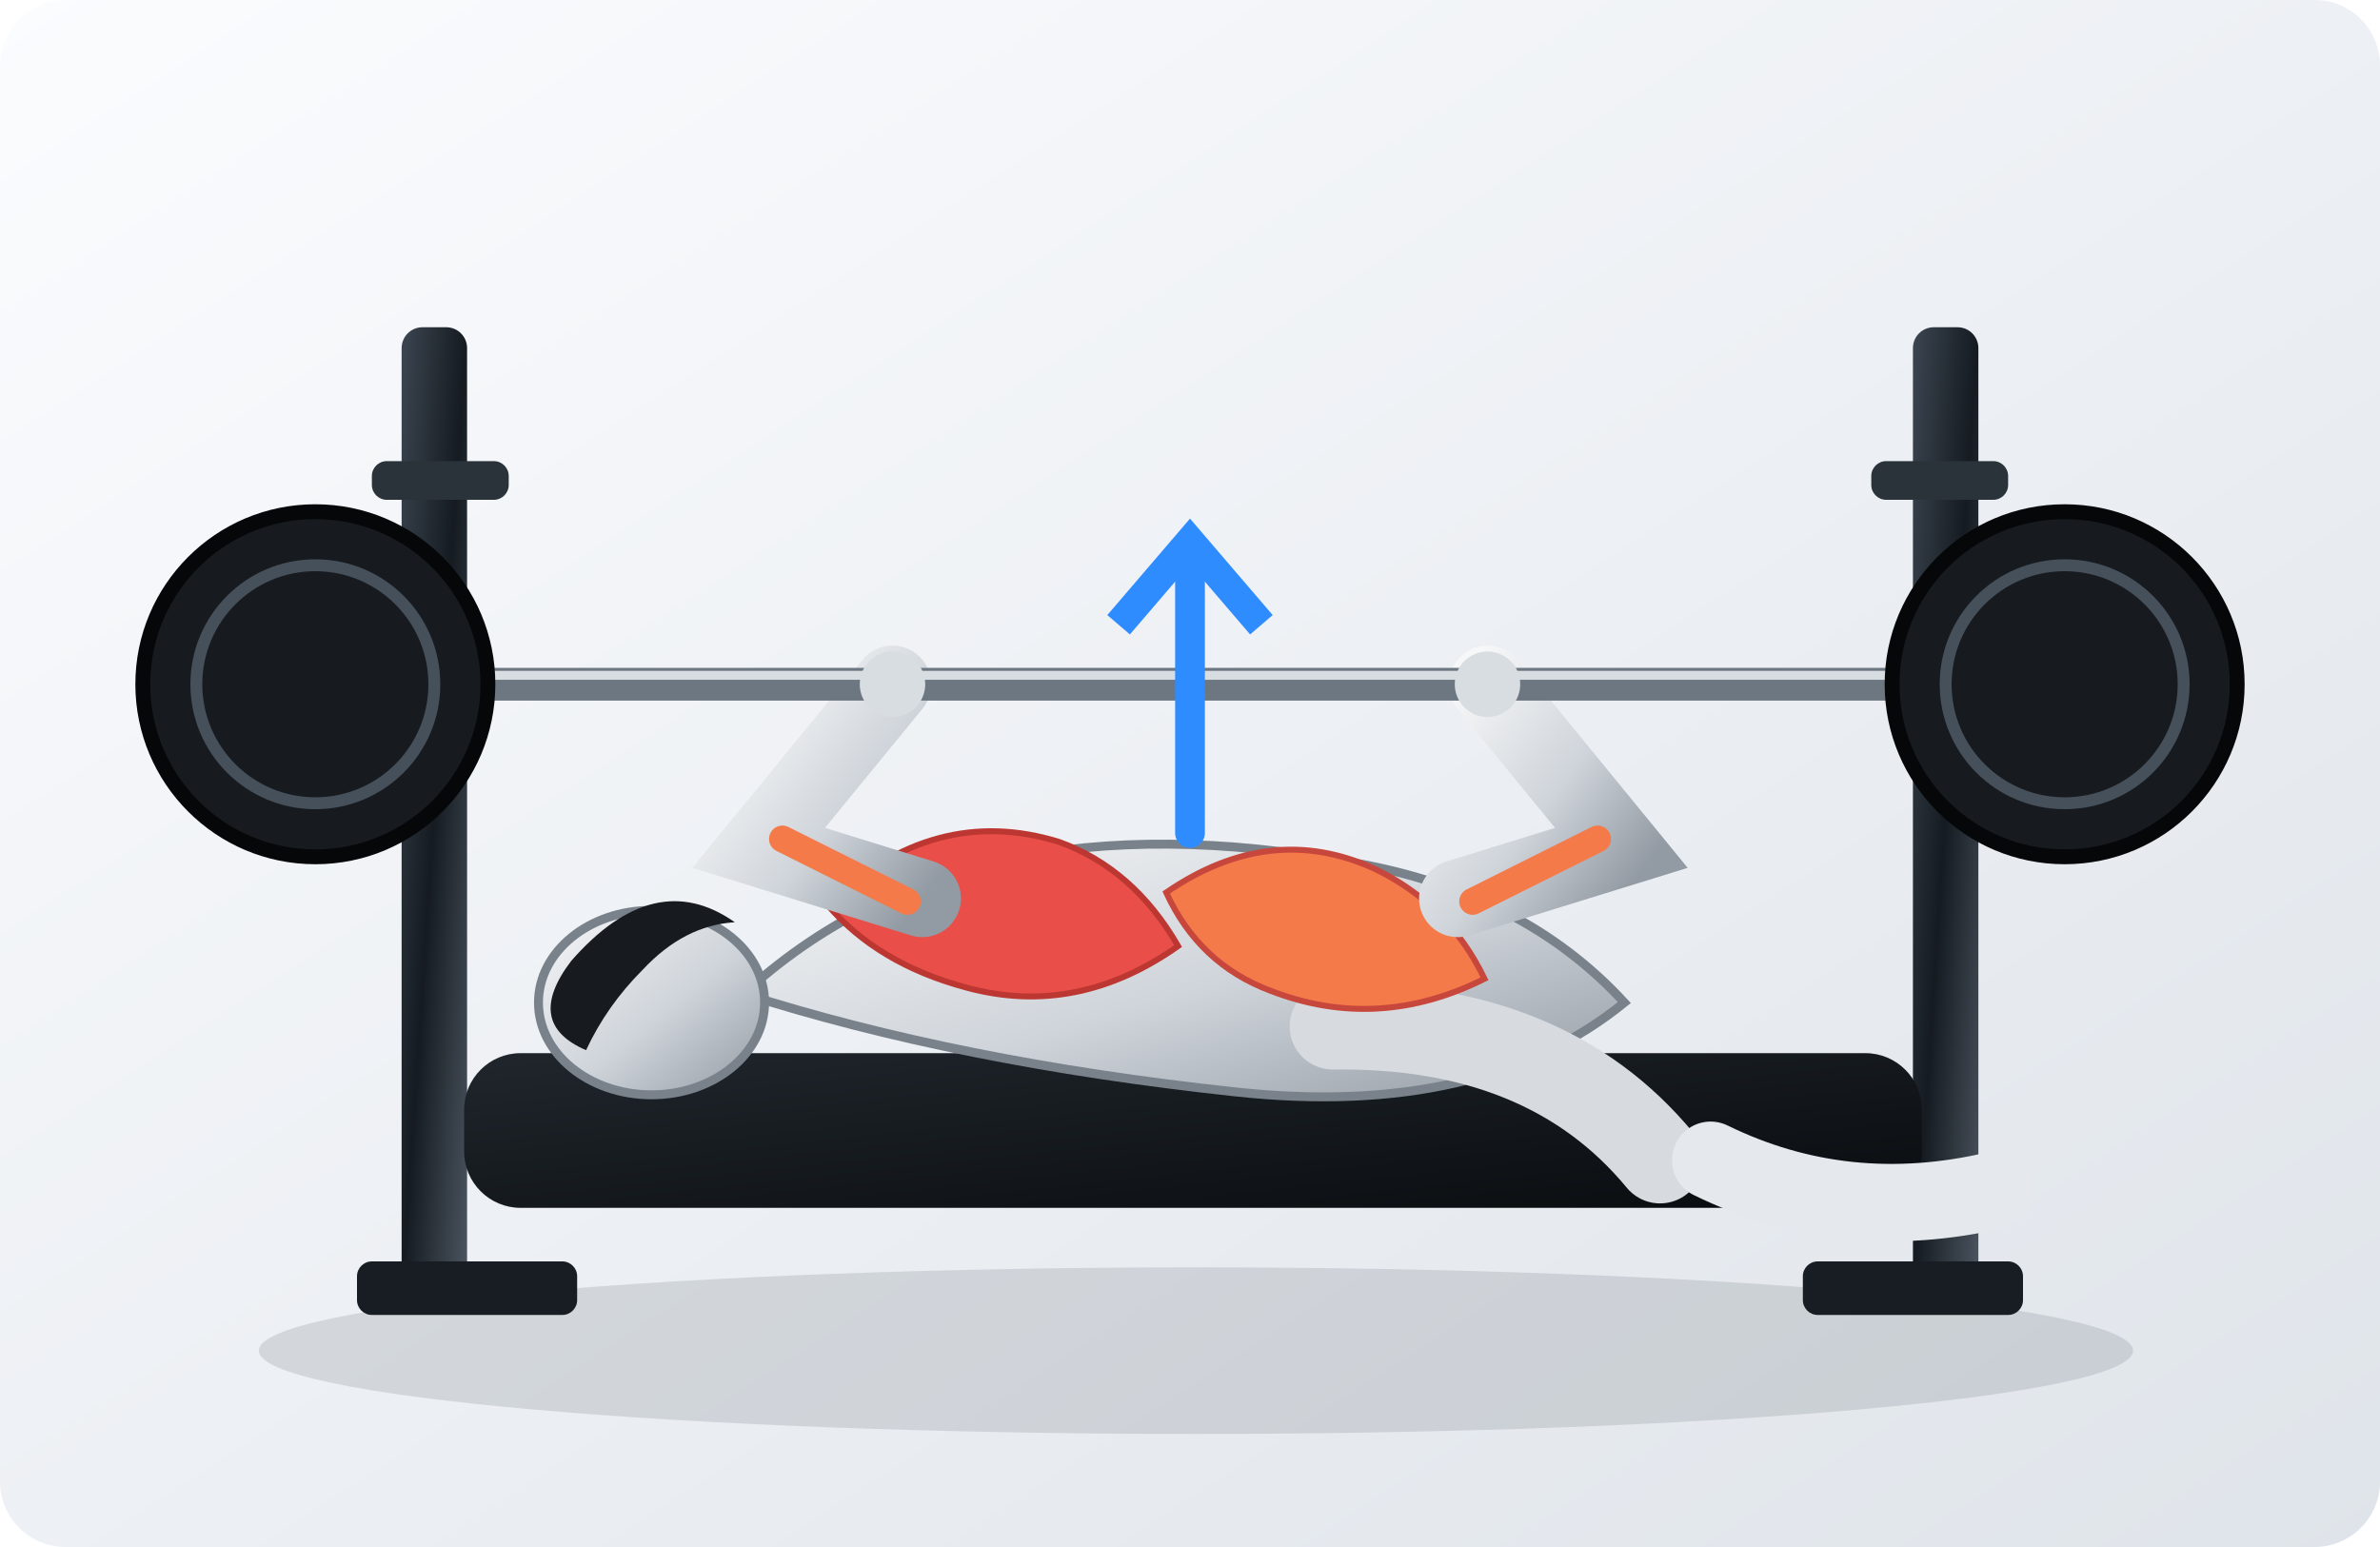
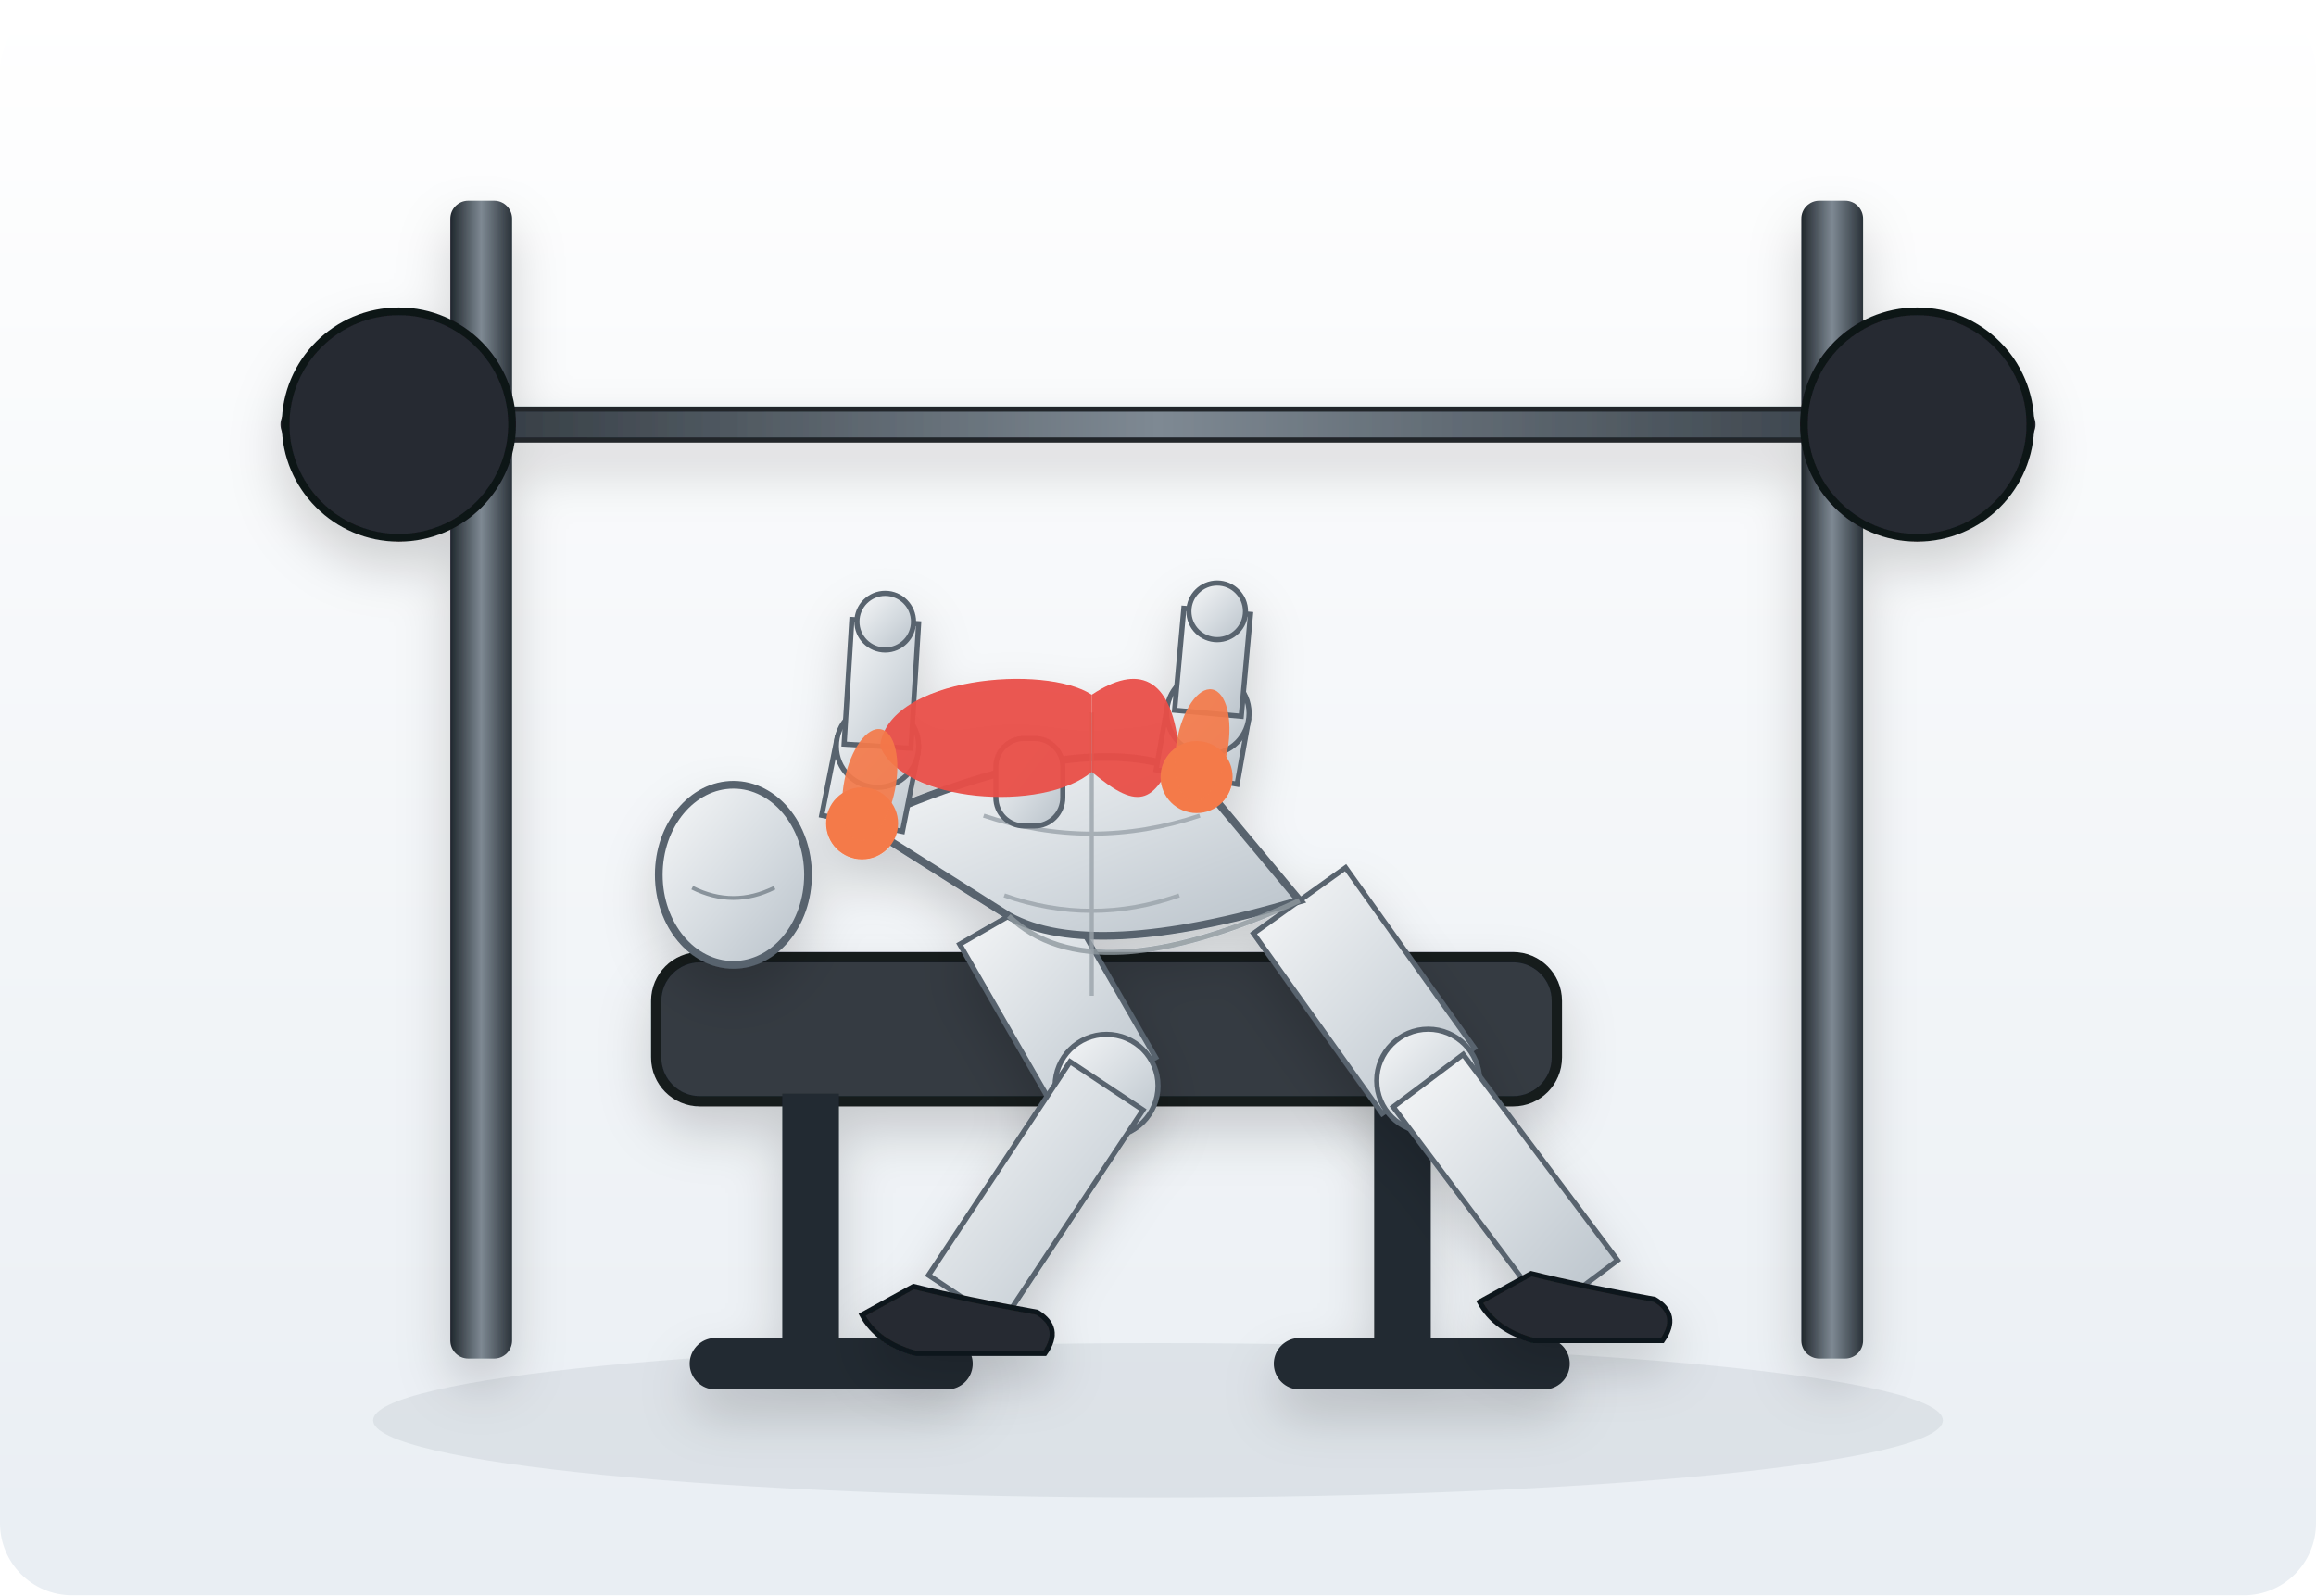
- <svg xmlns="http://www.w3.org/2000/svg" width="800" height="520" viewBox="0 0 800 520" role="img" aria-label="Ilustración técnica de press banca con barra">
+ <svg xmlns="http://www.w3.org/2000/svg" width="900" height="620" viewBox="0 0 900 620" role="img" aria-label="Press banca con barra" data-style="anatomical-v2">
  <defs>
-     <linearGradient id="bg" x2="1" y2="1">
-       <stop stop-color="#fbfcfe" />
-       <stop offset="1" stop-color="#dfe4ea" />
-     </linearGradient>
-     <linearGradient id="steel" y2="1">
-       <stop stop-color="#3c4651" />
-       <stop offset=".5" stop-color="#151b21" />
-       <stop offset="1" stop-color="#4c5661" />
+     <linearGradient id="bg" x2="0" y2="1">
+       <stop stop-color="#ffffff" />
+       <stop offset="1" stop-color="#e9eef3" />
    </linearGradient>
    <linearGradient id="body" x2="1" y2="1">
-       <stop stop-color="#f6f7f8" />
-       <stop offset=".55" stop-color="#cfd4da" />
-       <stop offset="1" stop-color="#929aa3" />
+       <stop stop-color="#f7f8f9" />
+       <stop offset=".55" stop-color="#d5dbe0" />
+       <stop offset="1" stop-color="#b8c1c9" />
    </linearGradient>
-     <linearGradient id="bench" y2="1">
-       <stop stop-color="#20262c" />
-       <stop offset="1" stop-color="#090c0f" />
+     <linearGradient id="metal" x2="1">
+       <stop stop-color="#20272d" />
+       <stop offset=".5" stop-color="#7e8993" />
+       <stop offset="1" stop-color="#2a3239" />
    </linearGradient>
+     <filter id="shadow" x="-20%" y="-20%" width="140%" height="160%">
+       <feDropShadow dx="0" dy="10" stdDeviation="10" flood-opacity=".17" />
+     </filter>
  </defs>
-   <rect width="800" height="520" rx="22" fill="url(#bg)" />
-   <ellipse cx="402" cy="454" rx="315" ry="28" fill="#111820" opacity=".12" />
-   <g>
-     <rect x="135" y="110" width="22" height="326" rx="7" fill="url(#steel)" />
-     <rect x="643" y="110" width="22" height="326" rx="7" fill="url(#steel)" />
-     <rect x="120" y="424" width="74" height="18" rx="5" fill="#171d22" />
-     <rect x="606" y="424" width="74" height="18" rx="5" fill="#171d22" />
-     <rect x="125" y="155" width="46" height="13" rx="5" fill="#2a323a" />
-     <rect x="629" y="155" width="46" height="13" rx="5" fill="#2a323a" />
-     <rect x="156" y="354" width="490" height="52" rx="19" fill="url(#bench)" />
+   <rect width="900" height="620" rx="28" fill="url(#bg)" />
+   <ellipse cx="450" cy="552" rx="305" ry="30" fill="#6d7a85" opacity=".12" />
+   <g class="equipment" filter="url(#shadow)">
+     <rect x="175" y="78" width="24" height="450" rx="7" fill="url(#metal)" />
+     <rect x="700" y="78" width="24" height="450" rx="7" fill="url(#metal)" />
+     <rect x="255" y="372" width="350" height="56" rx="17" fill="#343b42" stroke="#151a1f" stroke-width="4" />
+     <path d="M315 425v105M545 425v105" stroke="#242b31" stroke-width="22" />
+     <path d="M278 530h90M505 530h95" stroke="#242b31" stroke-width="20" stroke-linecap="round" />
+     <rect x="110" y="159" width="680" height="12" rx="6" fill="url(#metal)" stroke="#20262c" stroke-width="2" />
+     <circle cx="155" cy="165" r="44" fill="#252b31" stroke="#101418" stroke-width="3" />
+     <circle cx="745" cy="165" r="44" fill="#252b31" stroke="#101418" stroke-width="3" />
  </g>
-   <g>
-     <path d="M250 334q74-68 205-44q57 10 91 47q-48 39-131 30q-93-10-165-33z" fill="url(#body)" stroke="#79828b" stroke-width="3" />
-     <ellipse cx="219" cy="337" rx="38" ry="31" fill="url(#body)" stroke="#79828b" stroke-width="3" />
-     <path d="M192 323q28-32 55-13q-17 1-31 16q-12 12-19 27q-21-9-5-30z" fill="#171b20" />
-     <path d="M448 345q72-1 110 45" fill="none" stroke="#d7dbe0" stroke-width="29" stroke-linecap="round" />
-     <path d="M575 390q45 22 96 10" fill="none" stroke="#e5e8ed" stroke-width="26" stroke-linecap="round" />
-     <path d="M278 304q36-34 78-21q25 9 40 35q-34 24-71 14q-30-8-47-28z" fill="#e94f48" stroke="#bd3732" stroke-width="2" />
-     <path d="M392 300q35-24 70-8q25 12 37 37q-36 18-72 4q-24-9-35-33z" fill="#f47a4a" stroke="#c7473d" stroke-width="2" />
+   <g filter="url(#shadow)">
+     <g class="anatomical-v2">
+       <path d="M372.934 366.977 L410.934 432.977 Q430 422 449.066 411.023 L411.066 345.023 Q392 356 372.934 366.977Z" fill="url(#body)" stroke="#58636e" stroke-width="2" />
+       <circle cx="430" cy="422" r="20" fill="url(#body)" stroke="#58636e" stroke-width="2" />
+       <path d="M415.829 412.61 L360.829 495.61 Q375 505 389.171 514.39 L444.171 431.39 Q430 422 415.829 412.61Z" fill="url(#body)" stroke="#58636e" stroke-width="2" />
+       <path d="M487.098 362.787 L537.098 432.787 Q555 420 572.902 407.213 L522.902 337.213 Q505 350 487.098 362.787Z" fill="url(#body)" stroke="#58636e" stroke-width="2" />
+       <circle cx="555" cy="420" r="20" fill="url(#body)" stroke="#58636e" stroke-width="2" />
+       <path d="M541.4 430.2 L601.4 510.2 Q615 500 628.6 489.8 L568.6 409.8 Q555 420 541.4 430.2Z" fill="url(#body)" stroke="#58636e" stroke-width="2" />
+       <path d="M335 320 Q424.25 280 465 302 L505 350 Q424.25 374 392 356 Z" fill="url(#body)" stroke="#58636e" stroke-width="3" />
+       <path d="M392 356 Q424.25 387 505 350" fill="none" stroke="#8e989f" stroke-width="2" opacity=".8" />
+       <path d="M424.25 277v110 M382.25 317q42 14 84 0 M390.25 348q34 12 68 0" fill="none" stroke="#9aa3aa" stroke-width="1.6" opacity=".8" />
+       <path d="M350.689 323.138 L356.689 293.138 Q341 290 325.311 286.862 L319.311 316.862 Q335 320 350.689 323.138Z" fill="url(#body)" stroke="#58636e" stroke-width="2" />
+       <circle cx="341" cy="290" r="16" fill="url(#body)" stroke="#58636e" stroke-width="2" />
+       <path d="M353.975 290.804 L356.975 242.404 Q344 241.6 331.025 240.796 L328.025 289.196 Q341 290 353.975 290.804Z" fill="url(#body)" stroke="#58636e" stroke-width="2" />
+       <circle cx="344" cy="241.6" r="11" fill="url(#body)" stroke="#58636e" stroke-width="2" />
+       <path d="M480.754 304.795 L485.154 279.995 Q469.4 277.2 453.646 274.405 L449.246 299.205 Q465 302 480.754 304.795Z" fill="url(#body)" stroke="#58636e" stroke-width="2" />
+       <circle cx="469.4" cy="277.2" r="16" fill="url(#body)" stroke="#58636e" stroke-width="2" />
+       <path d="M482.347 278.377 L485.947 238.777 Q473 237.6 460.053 236.423 L456.453 276.023 Q469.4 277.2 482.347 278.377Z" fill="url(#body)" stroke="#58636e" stroke-width="2" />
+       <circle cx="473" cy="237.6" r="11" fill="url(#body)" stroke="#58636e" stroke-width="2" />
+       <rect x="387" y="287" width="26" height="34" rx="11" fill="url(#body)" stroke="#58636e" stroke-width="2" />
+       <ellipse cx="285" cy="340" rx="29" ry="35" fill="url(#body)" stroke="#58636e" stroke-width="3" />
+       <path d="M269 345q16 8 32 0" fill="none" stroke="#89939b" stroke-width="1.5" />
+       <path d="M355 500q20 5 48 10q10 6 3 16h-50q-15-4-21-15z" fill="#252b31" stroke="#11161a" stroke-width="2" />
+       <path d="M595 495q20 5 48 10q10 6 3 16h-50q-15-4-21-15z" fill="#252b31" stroke="#11161a" stroke-width="2" />
+       <path d="M424.25 270C406.25 258,345 263,342 290C351 312,405.25 316,424.25 300Z" fill="#e94f48" opacity=".95" />
+       <path d="M424.25 270C442.25 258,455 263,458 290C449 312,443.25 316,424.25 300Z" fill="#e94f48" opacity=".95" />
+       <circle cx="335" cy="320" r="14" fill="#f47a4a" stroke="none" stroke-width="0" />
+       <circle cx="465" cy="302" r="14" fill="#f47a4a" stroke="none" stroke-width="0" />
+       <ellipse cx="338" cy="305" rx="10" ry="22" transform="rotate(11.30993 338 305)" fill="#f47a4a" opacity=".92" />
+       <ellipse cx="467.2" cy="289.6" rx="10" ry="22" transform="rotate(10.06069 467.2 289.6)" fill="#f47a4a" opacity=".92" />
+     </g>
  </g>
-   <g fill="none" stroke="url(#body)" stroke-width="26" stroke-linecap="round">
-     <path d="M310 302L255 285L300 230" />
-     <path d="M490 302L545 285L500 230" />
-   </g>
-   <g fill="none" stroke="#f47a4a" stroke-width="9" stroke-linecap="round">
-     <path d="M305 303L263 282" />
-     <path d="M495 303L537 282" />
-   </g>
-   <g>
-     <line x1="72" y1="230" x2="728" y2="230" stroke="#6d7781" stroke-width="11" stroke-linecap="round" />
-     <line x1="72" y1="227" x2="728" y2="227" stroke="#d8dde1" stroke-width="3" />
-     <circle cx="106" cy="230" r="58" fill="#171b20" stroke="#050708" stroke-width="5" />
-     <circle cx="694" cy="230" r="58" fill="#171b20" stroke="#050708" stroke-width="5" />
-     <circle cx="106" cy="230" r="40" fill="none" stroke="#46505a" stroke-width="4" />
-     <circle cx="694" cy="230" r="40" fill="none" stroke="#46505a" stroke-width="4" />
-     <circle cx="300" cy="230" r="11" fill="#d8dde1" />
-     <circle cx="500" cy="230" r="11" fill="#d8dde1" />
-   </g>
-   <path d="M400 280v-92" stroke="#2f8cff" stroke-width="10" stroke-linecap="round" />
-   <path d="M376 210l24-28 24 28" fill="none" stroke="#2f8cff" stroke-width="10" />
+   <g class="foreground-equipment" />
</svg>
